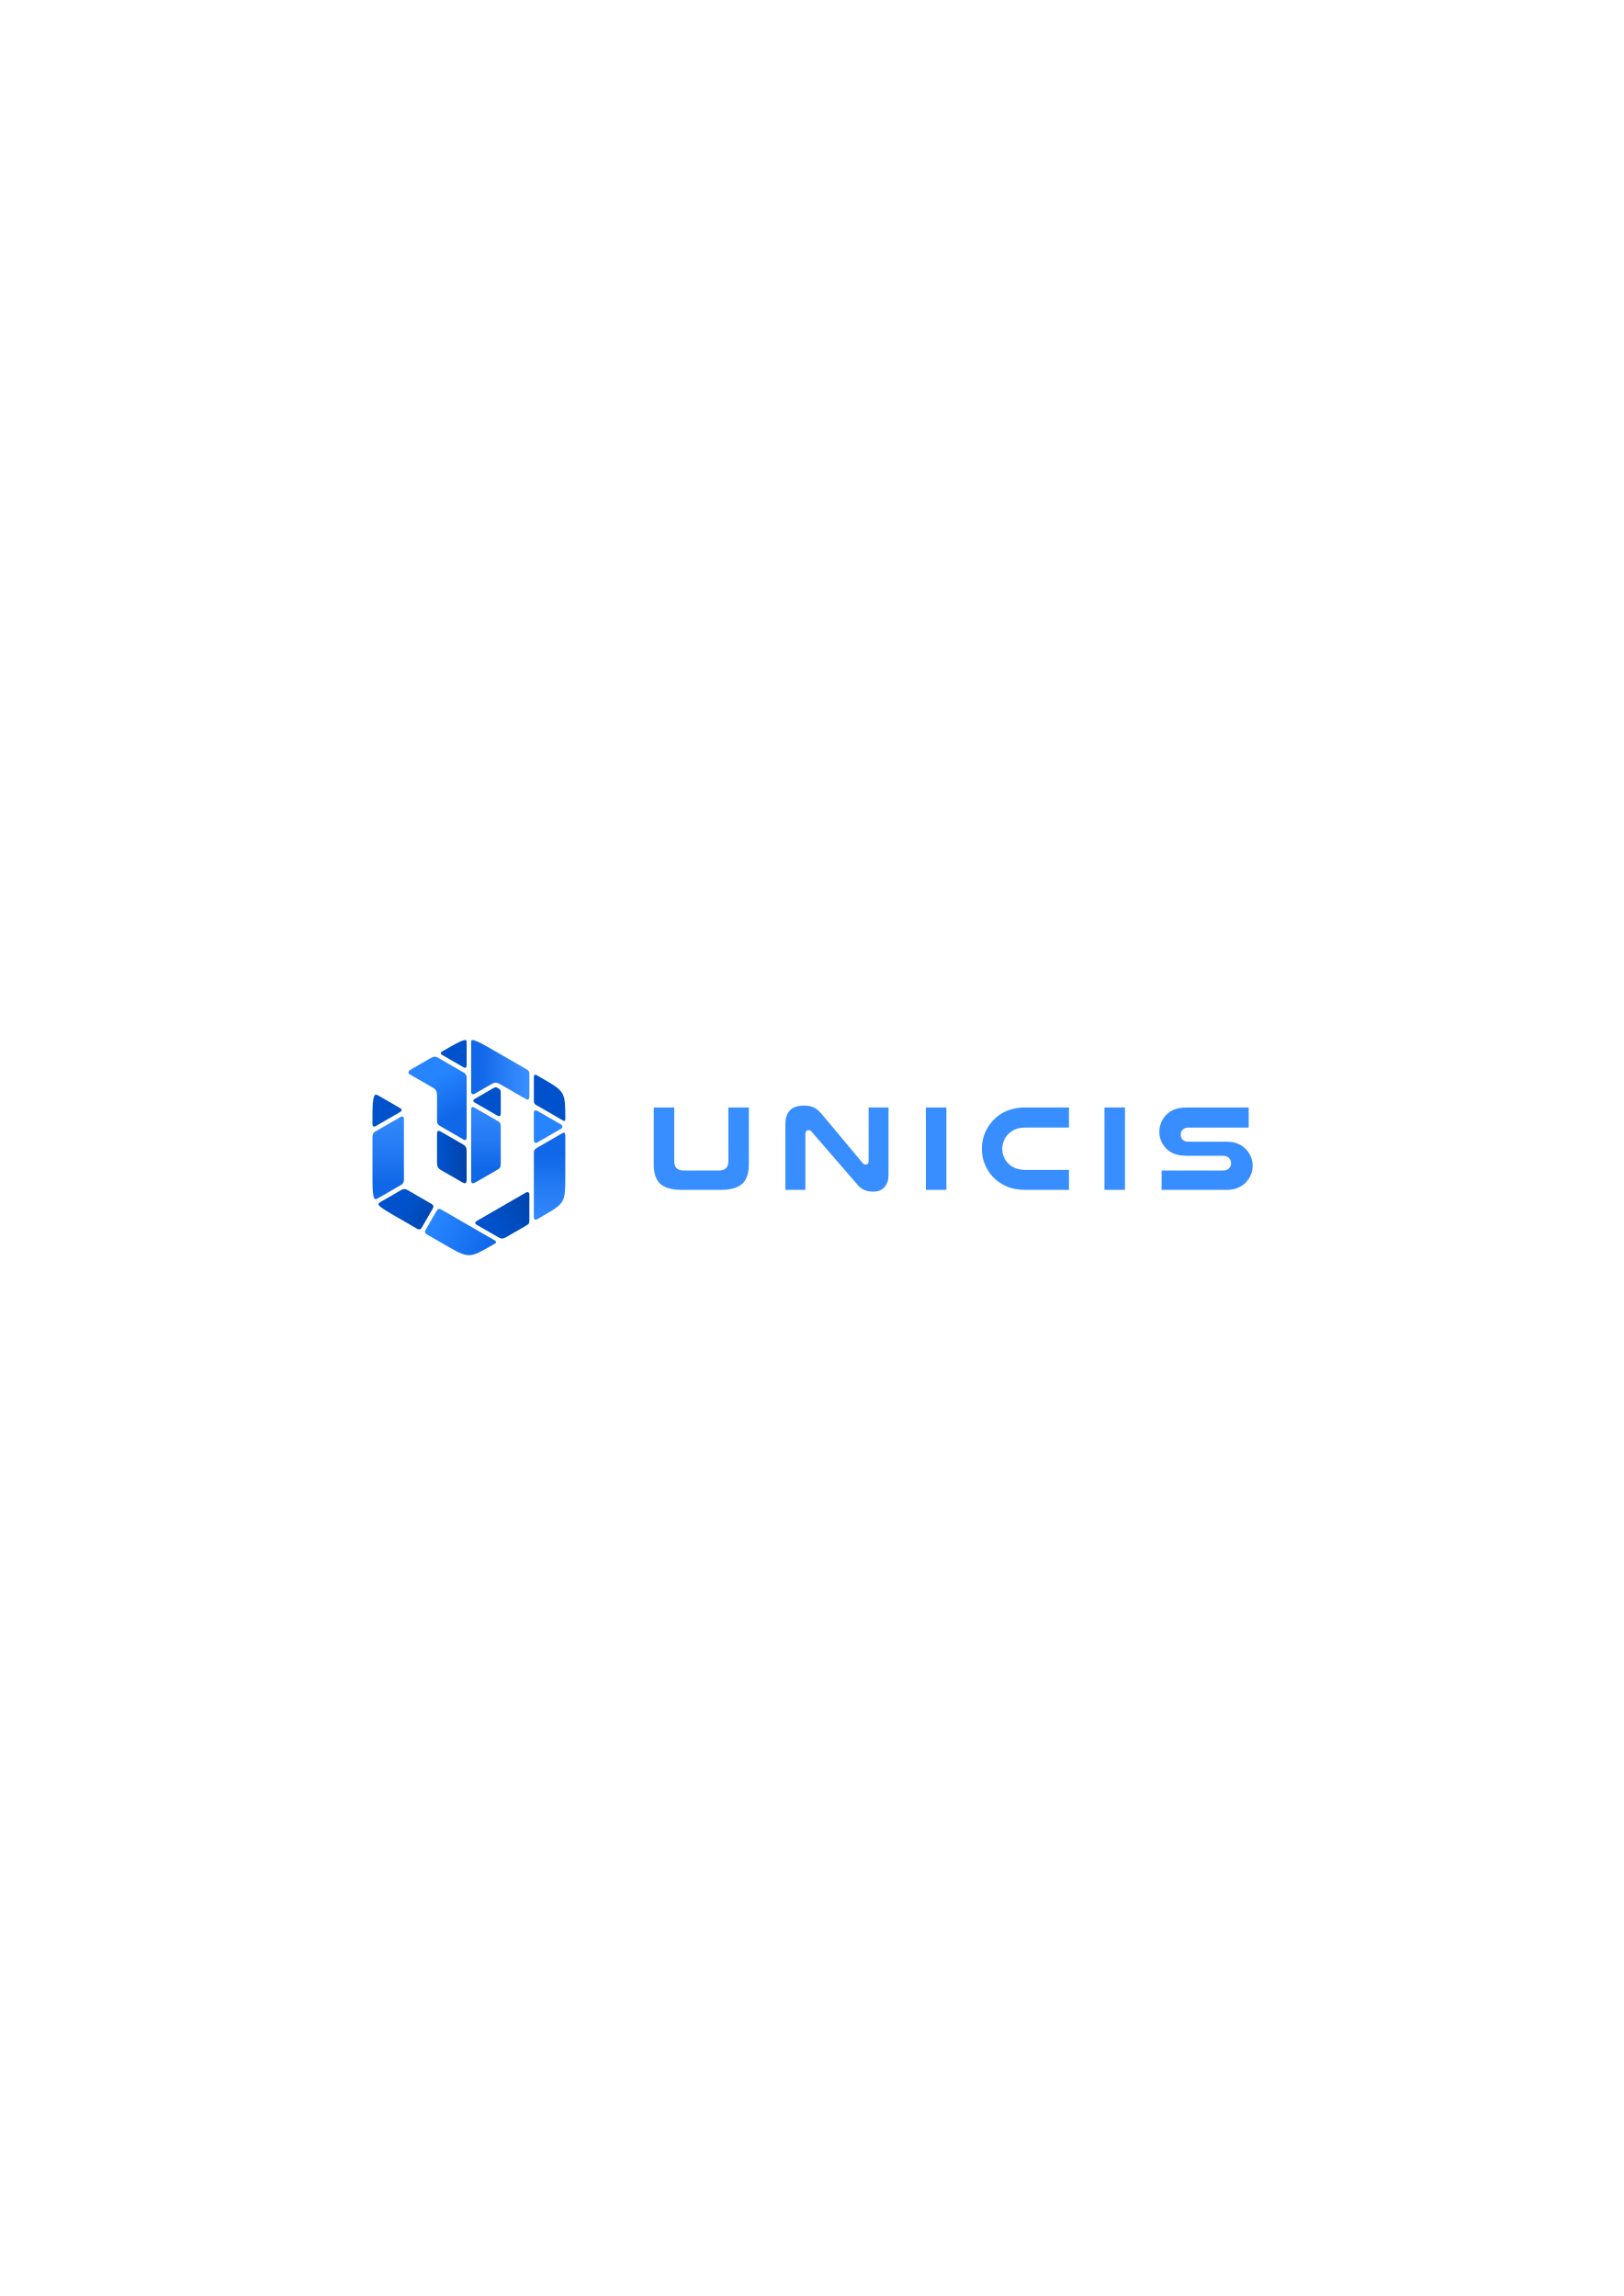
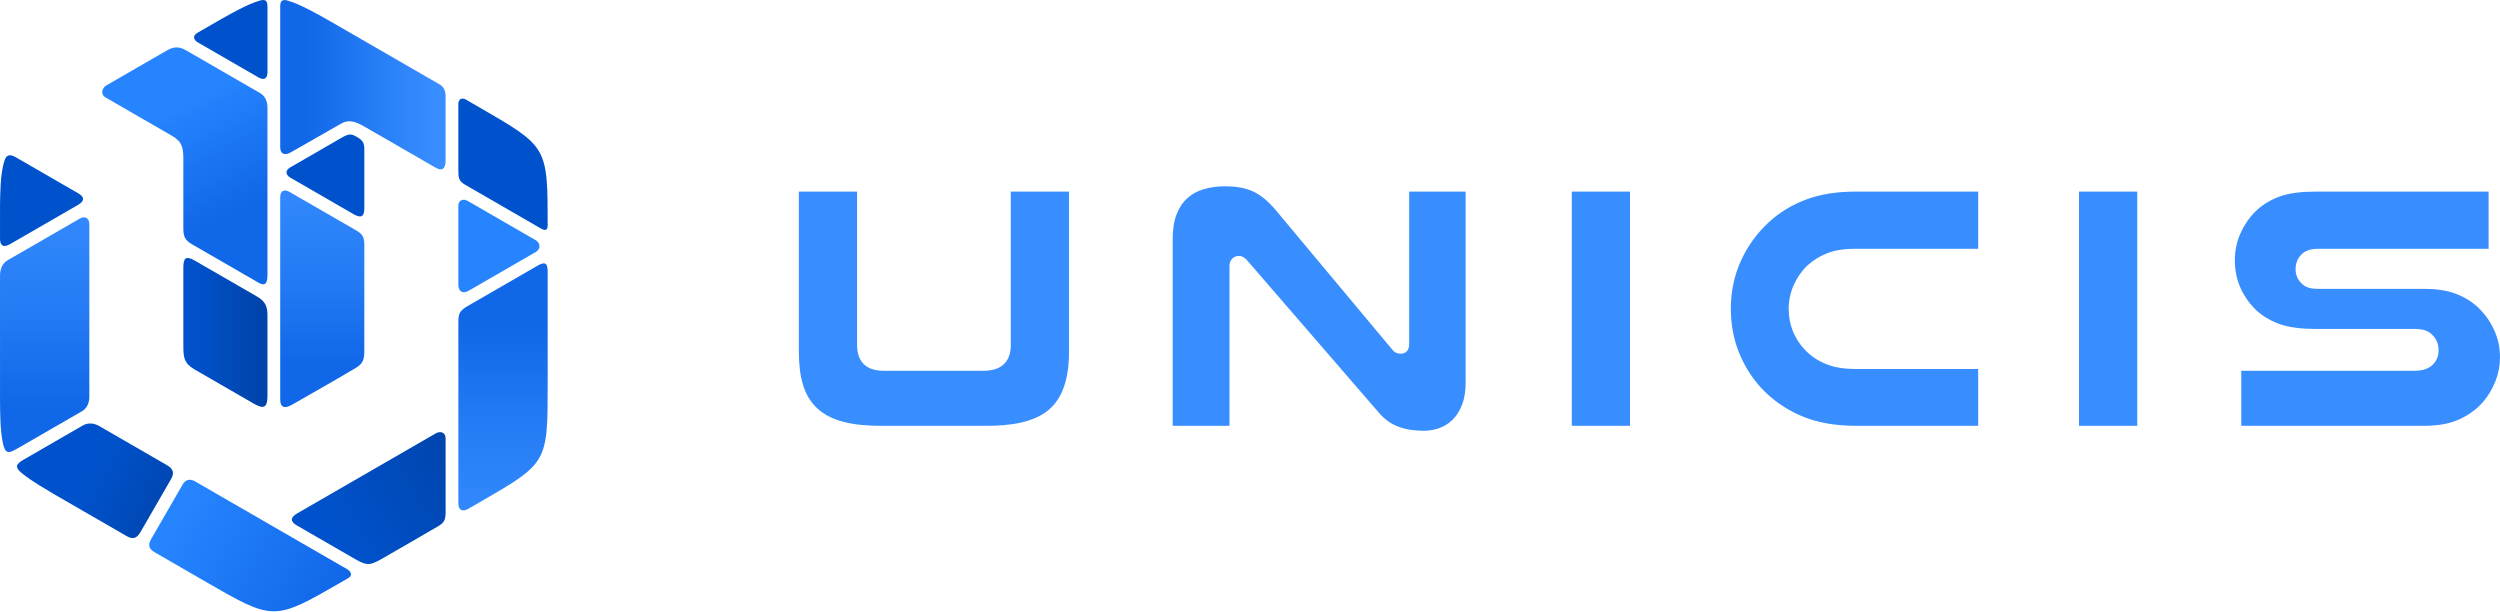
- <svg xmlns="http://www.w3.org/2000/svg" xmlns:xlink="http://www.w3.org/1999/xlink" xml:space="preserve" width="8.268in" height="11.693in" version="1.1" style="shape-rendering:geometricPrecision; text-rendering:geometricPrecision; image-rendering:optimizeQuality; fill-rule:evenodd; clip-rule:evenodd" viewBox="0 0 8267.72 11692.91" id="svg410">
+ <svg xmlns="http://www.w3.org/2000/svg" xmlns:xlink="http://www.w3.org/1999/xlink" xml:space="preserve" version="1.1" style="shape-rendering:geometricPrecision; text-rendering:geometricPrecision; image-rendering:optimizeQuality; fill-rule:evenodd; clip-rule:evenodd" id="svg410" viewBox="1896.49 5296.46 4482.04 1095.91">
  <defs id="defs373">
    <style type="text/css" id="style336">
   
    .fil0 {fill:none}
    .fil1 {fill:#0052CC}
    .fil6 {fill:#2684FF}
    .fil12 {fill:#388EFF}
    .fil9 {fill:url(#id0)}
    .fil10 {fill:url(#id1)}
    .fil5 {fill:url(#id2)}
    .fil3 {fill:url(#id3)}
    .fil8 {fill:url(#id4)}
    .fil11 {fill:url(#id5)}
    .fil7 {fill:url(#id6)}
    .fil4 {fill:url(#id7)}
    .fil2 {fill:url(#id8)}
   
  </style>
    <linearGradient id="id0" gradientUnits="userSpaceOnUse" x1="2798.29" y1="6282.24" x2="2798.3" y2="5878.68">
      <stop offset="0" style="stop-opacity:1; stop-color:#388EFF" id="stop338" />
      <stop offset="0.58" style="stop-opacity:1; stop-color:#247BF4" id="stop340" />
      <stop offset="1" style="stop-opacity:1; stop-color:#1067E8" id="stop342" />
    </linearGradient>
    <linearGradient id="id1" gradientUnits="userSpaceOnUse" x1="2472.35" y1="5950.42" x2="2472.35" y2="5564.84">
      <stop offset="0" style="stop-opacity:1; stop-color:#1067E8" id="stop345" />
      <stop offset="0.38" style="stop-opacity:1; stop-color:#247AF3" id="stop347" />
      <stop offset="1" style="stop-opacity:1; stop-color:#388EFF" id="stop349" />
    </linearGradient>
    <linearGradient id="id2" gradientUnits="userSpaceOnUse" x1="2217.34" y1="6234.24" x2="2489.76" y2="6388.8">
      <stop offset="0" style="stop-opacity:1; stop-color:#2684FF" id="stop352" />
      <stop offset="1" style="stop-opacity:1; stop-color:#1067E8" id="stop354" />
    </linearGradient>
    <linearGradient id="id3" gradientUnits="userSpaceOnUse" x1="2243.36" y1="5907.07" x2="2362.51" y2="5907.08">
      <stop offset="0" style="stop-opacity:1; stop-color:#0052CC" id="stop357" />
      <stop offset="1" style="stop-opacity:1; stop-color:#0044AB" id="stop359" />
    </linearGradient>
    <linearGradient id="id4" gradientUnits="userSpaceOnUse" xlink:href="#id1" x1="1974.55" y1="6024.69" x2="1974.55" y2="5606.83">
  </linearGradient>
    <linearGradient id="id5" gradientUnits="userSpaceOnUse" x1="2444.5" y1="5439.45" x2="2677.69" y2="5440.31">
      <stop offset="0" style="stop-opacity:1; stop-color:#1067E8" id="stop363" />
      <stop offset="0.459" style="stop-opacity:1; stop-color:#247AF3" id="stop365" />
      <stop offset="1" style="stop-opacity:1; stop-color:#388EFF" id="stop367" />
    </linearGradient>
    <linearGradient id="id6" gradientUnits="userSpaceOnUse" xlink:href="#id2" x1="2278.92" y1="5455.76" x2="2378.79" y2="5644.36">
  </linearGradient>
    <linearGradient id="id7" gradientUnits="userSpaceOnUse" xlink:href="#id3" x1="2506.69" y1="6263.57" x2="2744.22" y2="6122.71">
  </linearGradient>
    <linearGradient id="id8" gradientUnits="userSpaceOnUse" xlink:href="#id3" x1="2059.61" y1="6151.43" x2="2216.39" y2="6228.63">
  </linearGradient>
  </defs>
  <g id="Layer_x0020_1">
    <rect class="fil0" x="1436.79" y="4953.82" width="5394.13" height="1785.27" id="rect376" />
    <g id="_2582179108048">
      <path class="fil1" d="M2250.24 5355.42c-8.76,5.06 -7.04,12.48 1.02,17.13 36.22,20.91 72.45,41.83 108.67,62.74 9.8,5.66 16.08,2.16 16.08,-9.24 0,-39.27 0,-78.54 0,-117.81 0,-10.41 -3.44,-13.68 -13.57,-10.75 -13.62,3.94 -26.73,10.26 -39.28,16.77 -19.66,10.2 -38.75,21.43 -57.93,32.5 -5,2.89 -10,5.77 -15,8.65z" id="path378" />
      <path class="fil2" d="M2124.19 6257.95c11.28,6.52 18.14,2.81 24.33,-7.91 18.15,-31.43 36.29,-62.85 54.44,-94.28 6.55,-11.34 4.21,-18.79 -7.04,-25.28 -40.52,-23.4 -81.05,-46.8 -121.57,-70.19 -9.33,-5.39 -19.96,-6.49 -29.52,-0.97 -35.49,20.49 -70.98,40.98 -106.47,61.47 -13.27,7.67 -15.7,13.21 -3.33,23.45 9.81,8.12 20.54,15.16 31.32,21.9 17.19,10.75 34.81,20.78 52.37,30.92 35.16,20.3 70.31,40.59 105.47,60.89z" id="path380" />
      <path class="fil1" d="M1896.52 5723.8c0,14.36 6.66,16.89 18.63,9.99 40.46,-23.36 80.93,-46.73 121.39,-70.09 11.41,-6.59 12.01,-13.85 0.36,-20.57 -37.04,-21.38 -74.06,-42.76 -111.09,-64.15 -8.69,-5.02 -16.86,-7.4 -20.78,4.06 -4.77,13.97 -6.41,29.28 -7.31,43.94 -1.52,24.55 -1.2,49.18 -1.2,73.76 0,7.68 0,15.36 0,23.05z" id="path382" />
      <path class="fil1" d="M2718.22 5482.54l0 120.54c0,12.07 0.96,18.13 11.99,24.5l135.37 78.15c7,4.04 12.77,5.05 12.77,-4.97 0,-141.29 0.15,-141.01 -122.2,-211.66l-24.83 -14.33c-7.04,-4.07 -13.09,-0.09 -13.09,7.78z" id="path384" />
      <path class="fil3" d="M2376.01 6005.65c0,-48.01 0,-96.02 0,-144.03 0,-16.18 -4.4,-25.25 -18.58,-33.44 -37.27,-21.52 -74.54,-43.04 -111.8,-64.55 -16.38,-9.46 -20.43,-4.42 -20.43,13.17 0,46.35 0,92.7 0,139.06 0,20.2 0.76,31.79 19.6,42.67 35.64,20.57 71.28,41.16 106.92,61.73 18.52,10.69 24.28,6.31 24.28,-14.62z" id="path386" />
      <path class="fil4" d="M2428.73 6238.5c34.7,20.04 69.41,40.08 104.13,60.11 21.98,12.69 27.16,11.69 48.86,-0.7 33.61,-19.19 67.04,-38.72 100.52,-58.14 11.84,-6.87 13.14,-13.03 13.14,-26.11 0,-43.67 0,-87.33 0,-131 0,-11.05 -9.02,-14.21 -17.88,-9.09 -82.64,47.71 -165.27,95.43 -247.91,143.13 -12.21,7.05 -13.72,14.36 -0.85,21.8z" id="path388" />
      <path class="fil1" d="M2510.72 5542.35l-94.05 54.3c-9.04,5.22 -8.39,13.29 0.37,18.34 37.83,21.83 75.65,43.68 113.47,65.52 13.13,7.58 19.16,4.65 19.16,-10.79l0 -105.8c0,-12.08 -3.5,-16.23 -13.33,-21.91 -2.49,-1.44 -5.13,-3.04 -7.91,-3.84 -6.2,-1.81 -12.42,1.13 -17.7,4.19z" id="path390" />
      <path class="fil5" d="M2520.73 6332.98c8.47,-4.89 5.24,-11.95 -1.91,-16.08 -90.99,-52.53 -181.97,-105.07 -272.96,-157.59 -8.67,-5 -16.77,-3.13 -21.84,5.66 -18.85,32.64 -37.67,65.28 -56.53,97.92 -6.2,10.73 -4.16,17.67 6.48,23.81 30.42,17.56 60.84,35.13 91.26,52.69 122.35,70.65 122.04,70.64 244.4,0 3.7,-2.14 7.4,-4.27 11.1,-6.41z" id="path392" />
      <path class="fil6" d="M2718.22 5665.19c0,47.17 0,94.33 0,141.5 0,12.2 7.54,17.34 18.42,11.06 40.24,-23.23 80.48,-46.47 120.72,-69.7 8.67,-5 8.26,-15.92 -0.23,-20.82 -40.84,-23.57 -81.67,-47.16 -122.5,-70.73 -7.85,-4.53 -16.41,-0.96 -16.41,8.69z" id="path394" />
      <path class="fil7" d="M2230.46 5386.93c-13.06,-7.54 -22.39,-7.16 -35.34,0.31 -36.09,20.84 -72.18,41.69 -108.28,62.52 -7.86,4.54 -10.1,16.22 -1.45,21.21 39.91,23.05 79.82,46.09 119.73,69.13 18.43,10.64 20.01,22.08 20.07,41.99 0.13,40.6 0,81.2 0,121.79 0,16.59 1.97,22.72 16.7,31.22 39.28,22.67 78.55,45.35 117.82,68.02 14.07,8.13 16.29,-1.63 16.29,-14.02 0,-99.82 0,-199.65 0,-299.48 0,-10.28 -3.65,-20.78 -12.93,-26.13 -44.21,-25.52 -88.41,-51.04 -132.61,-76.57z" id="path396" />
      <path class="fil8" d="M1896.52 5791.23c0,17.28 0,34.56 0,51.84 0,47.44 0,94.88 0,142.32 0,21.68 -0.16,43.38 0.76,65.05 0.58,13.74 1.58,27.76 4.57,41.2 4.43,19.89 10.88,17.55 26.53,8.51 38.34,-22.13 76.68,-44.27 115.02,-66.41 9.75,-5.63 13.24,-15.76 13.24,-26.55 0,-103.09 0,-206.18 0,-309.27 0,-9.94 -7.85,-14.92 -16.65,-9.84 -43.13,24.9 -86.26,49.81 -129.39,74.7 -10.69,6.17 -14.08,16.64 -14.08,28.44z" id="path398" />
      <path class="fil9" d="M2878.35 5783.12c0,-14.26 -4.15,-18.4 -17.4,-10.75l-126.13 72.82c-15.78,9.11 -16.6,14.5 -16.6,32.06l0 320.85c0,13.15 6.92,16.86 18.26,10.32l19.67 -11.35c122.36,-70.64 122.2,-70.37 122.2,-211.66 0,-47.44 0,-94.88 0,-142.32l0 -59.96z" id="path400" />
      <path class="fil10" d="M2420.24 6021.94c38.31,-22.12 76.98,-43.62 114.92,-66.39 13.14,-7.89 14.5,-16.28 14.5,-30.78 0,-62.96 0,-125.91 0,-188.87 0,-13.24 -2.45,-19.35 -14.13,-26.09 -40,-23.09 -80,-46.19 -120,-69.28 -9.75,-5.63 -16.68,-1.77 -16.68,9.52 0,120.67 0,241.35 0,362.02 0,16.37 9.07,16.98 21.39,9.87z" id="path402" />
      <path class="fil11" d="M2509.63 5346.77c-19.48,-11.24 -38.9,-22.62 -58.91,-32.9 -12.18,-6.26 -24.82,-12.27 -37.96,-16.24 -9.01,-2.72 -13.9,-0.42 -13.9,9.61 0,84.39 0,168.77 0,253.16 0,13.28 9.07,14.92 19.26,9.04 29.84,-17.23 59.83,-34.21 89.78,-51.26 4.87,-2.77 10.02,-4.41 15.66,-4.3 12.26,0.24 26.55,9.71 36.94,15.71l116.72 67.33c13.66,7.88 18.15,0.15 18.15,-13.45l0 -114.22c0,-8.72 -2.42,-16.64 -10.33,-21.23 -18.68,-10.83 -37.41,-21.6 -56.13,-32.38l-119.28 -68.86z" id="path404" />
      <path class="fil12" d="M3813.02 5640l-104.38 0 0 275.04c0,31.31 -18.19,46.14 -48.7,46.14l-179.43 0c-30.31,0 -47.42,-15.43 -47.42,-46.14l0 -275.04 -104.38 0 0 287.81c0,20.06 1.86,41.26 8.02,60.45 4.96,15.45 12.98,29.18 24.89,40.26 12.53,11.65 28.12,18.99 44.49,23.54 21.73,6.04 45.54,7.76 68.02,7.76l193.48 0c36.61,0 84.08,-4.98 112.17,-31.29 26.94,-25.23 33.24,-65.55 33.24,-100.72l0 -287.81zm711.05 0l-101.19 0 0 273.12c0,9.57 -4.44,17.41 -14.85,17.41 -2.67,0 -5.32,-0.4 -7.82,-1.33 -3.1,-1.16 -5.61,-3.44 -7.57,-5.9l-210.65 -252.14c-10.91,-12.61 -24.16,-24.72 -39.48,-31.69 -15.2,-6.91 -32.72,-9.05 -49.27,-9.05 -13.02,0 -26.05,1.52 -38.56,5.19 -11.06,3.24 -21.07,8.53 -29.62,16.27 -8.81,7.97 -14.97,17.98 -19.2,29.02 -5.34,13.93 -6.95,29.68 -6.95,44.5l0 334.42 101.83 0 0 -286.53c0,-4.92 1.39,-9.59 4.93,-13.12 3.23,-3.22 7.28,-4.93 11.85,-4.93 5.94,0 10.83,3.46 14.69,7.79l236.9 273.93c9.31,10.76 20.43,19.09 33.72,24.21 14.59,5.61 30.52,7.59 46.09,7.59 9.82,0 19.39,-1.66 28.6,-5.06 9.02,-3.33 16.93,-8.43 23.73,-15.24 7.5,-7.5 12.78,-16.81 16.54,-26.66 4.78,-12.5 6.31,-26.41 6.31,-39.72l0 -342.08zm294.72 0l-104.38 0 0 419.81 104.38 0 0 -419.81zm624.21 419.81l0 -101.83 -220.13 0c-18.16,0 -37.19,-2.26 -54.03,-9.41 -14.11,-5.98 -26.79,-14.39 -37.09,-25.63 -9.11,-9.56 -16.1,-20.59 -21,-32.85 -5.06,-12.64 -7.45,-25.94 -7.45,-39.55 0,-15.05 2.97,-29.57 9.14,-43.3 5.95,-13.22 14.13,-25.03 24.61,-35.05l0.11 -0.1c10.27,-9.33 22.13,-16.4 34.99,-21.55 15.74,-6.3 33.89,-8.08 50.72,-8.08l220.13 0 0 -102.47 -220.13 0c-30.2,0 -61.17,3.78 -89.52,14.61 -24.53,9.37 -46.81,22.77 -66.09,40.64 -21.18,19.63 -37.79,42.66 -49.72,68.98 -12.29,27.12 -17.99,55.91 -17.99,85.68 0,26.67 4.42,52.8 14.27,77.63 9.38,23.66 22.53,45.19 39.73,63.95 19.89,21.7 43.91,38.14 70.81,49.98 30.83,13.58 65.02,18.33 98.5,18.33l220.13 0zm285.15 -419.81l-104.38 0 0 419.81 104.38 0 0 -419.81zm629.95 102.47l0 -102.47 -310.8 0c-21.78,0 -47,1.9 -67.39,10.11 -15.49,6.24 -29.73,14.96 -41.37,27.04 -11.02,11.43 -19.68,24.51 -25.96,39.1 -6.41,14.89 -9.42,30.61 -9.42,46.83 0,16.26 2.77,32.17 9.11,47.19 6.12,14.48 14.71,27.42 25.63,38.74 11.69,12.12 26.08,20.83 41.67,27.02 20.58,8.18 45.78,10.12 67.74,10.12l175.59 0c6.8,0 14.86,0.37 21.35,2.54 5.31,1.77 9.92,4.73 13.63,8.91 7.3,7.39 10.53,16.69 10.53,27.04 0,8.84 -2.67,16.91 -8.45,23.64 -3.8,4.44 -8.74,7.52 -14.15,9.64 -6.93,2.71 -15.53,3.28 -22.91,3.28l-308.24 0 0 98.63 328.67 0c21,0 43.09,-2.78 62.35,-11.59 16.19,-7.41 30.69,-17.54 42.37,-31.06 9.57,-11.07 16.89,-23.68 22.28,-37.26 5.49,-13.83 8.2,-28.26 8.2,-43.15 0,-16.02 -3.08,-31.47 -9.41,-46.19 -6.28,-14.59 -14.94,-27.67 -25.96,-39.1 -11.47,-11.9 -25.28,-20.71 -40.48,-27.06 -18.45,-7.71 -39.49,-10.08 -59.34,-10.08l-189.64 0c-5.54,0 -11.97,-0.27 -17.31,-1.84 -4.15,-1.22 -8.01,-3.14 -11.35,-5.9 -8.58,-7.09 -13,-16.41 -13,-27.55 0,-10.22 3.41,-19.27 10.67,-26.53 3.39,-3.39 7.56,-5.78 12.04,-7.43 5.81,-2.14 12.83,-2.6 18.97,-2.6l304.41 0z" id="path406" />
    </g>
  </g>
</svg>
